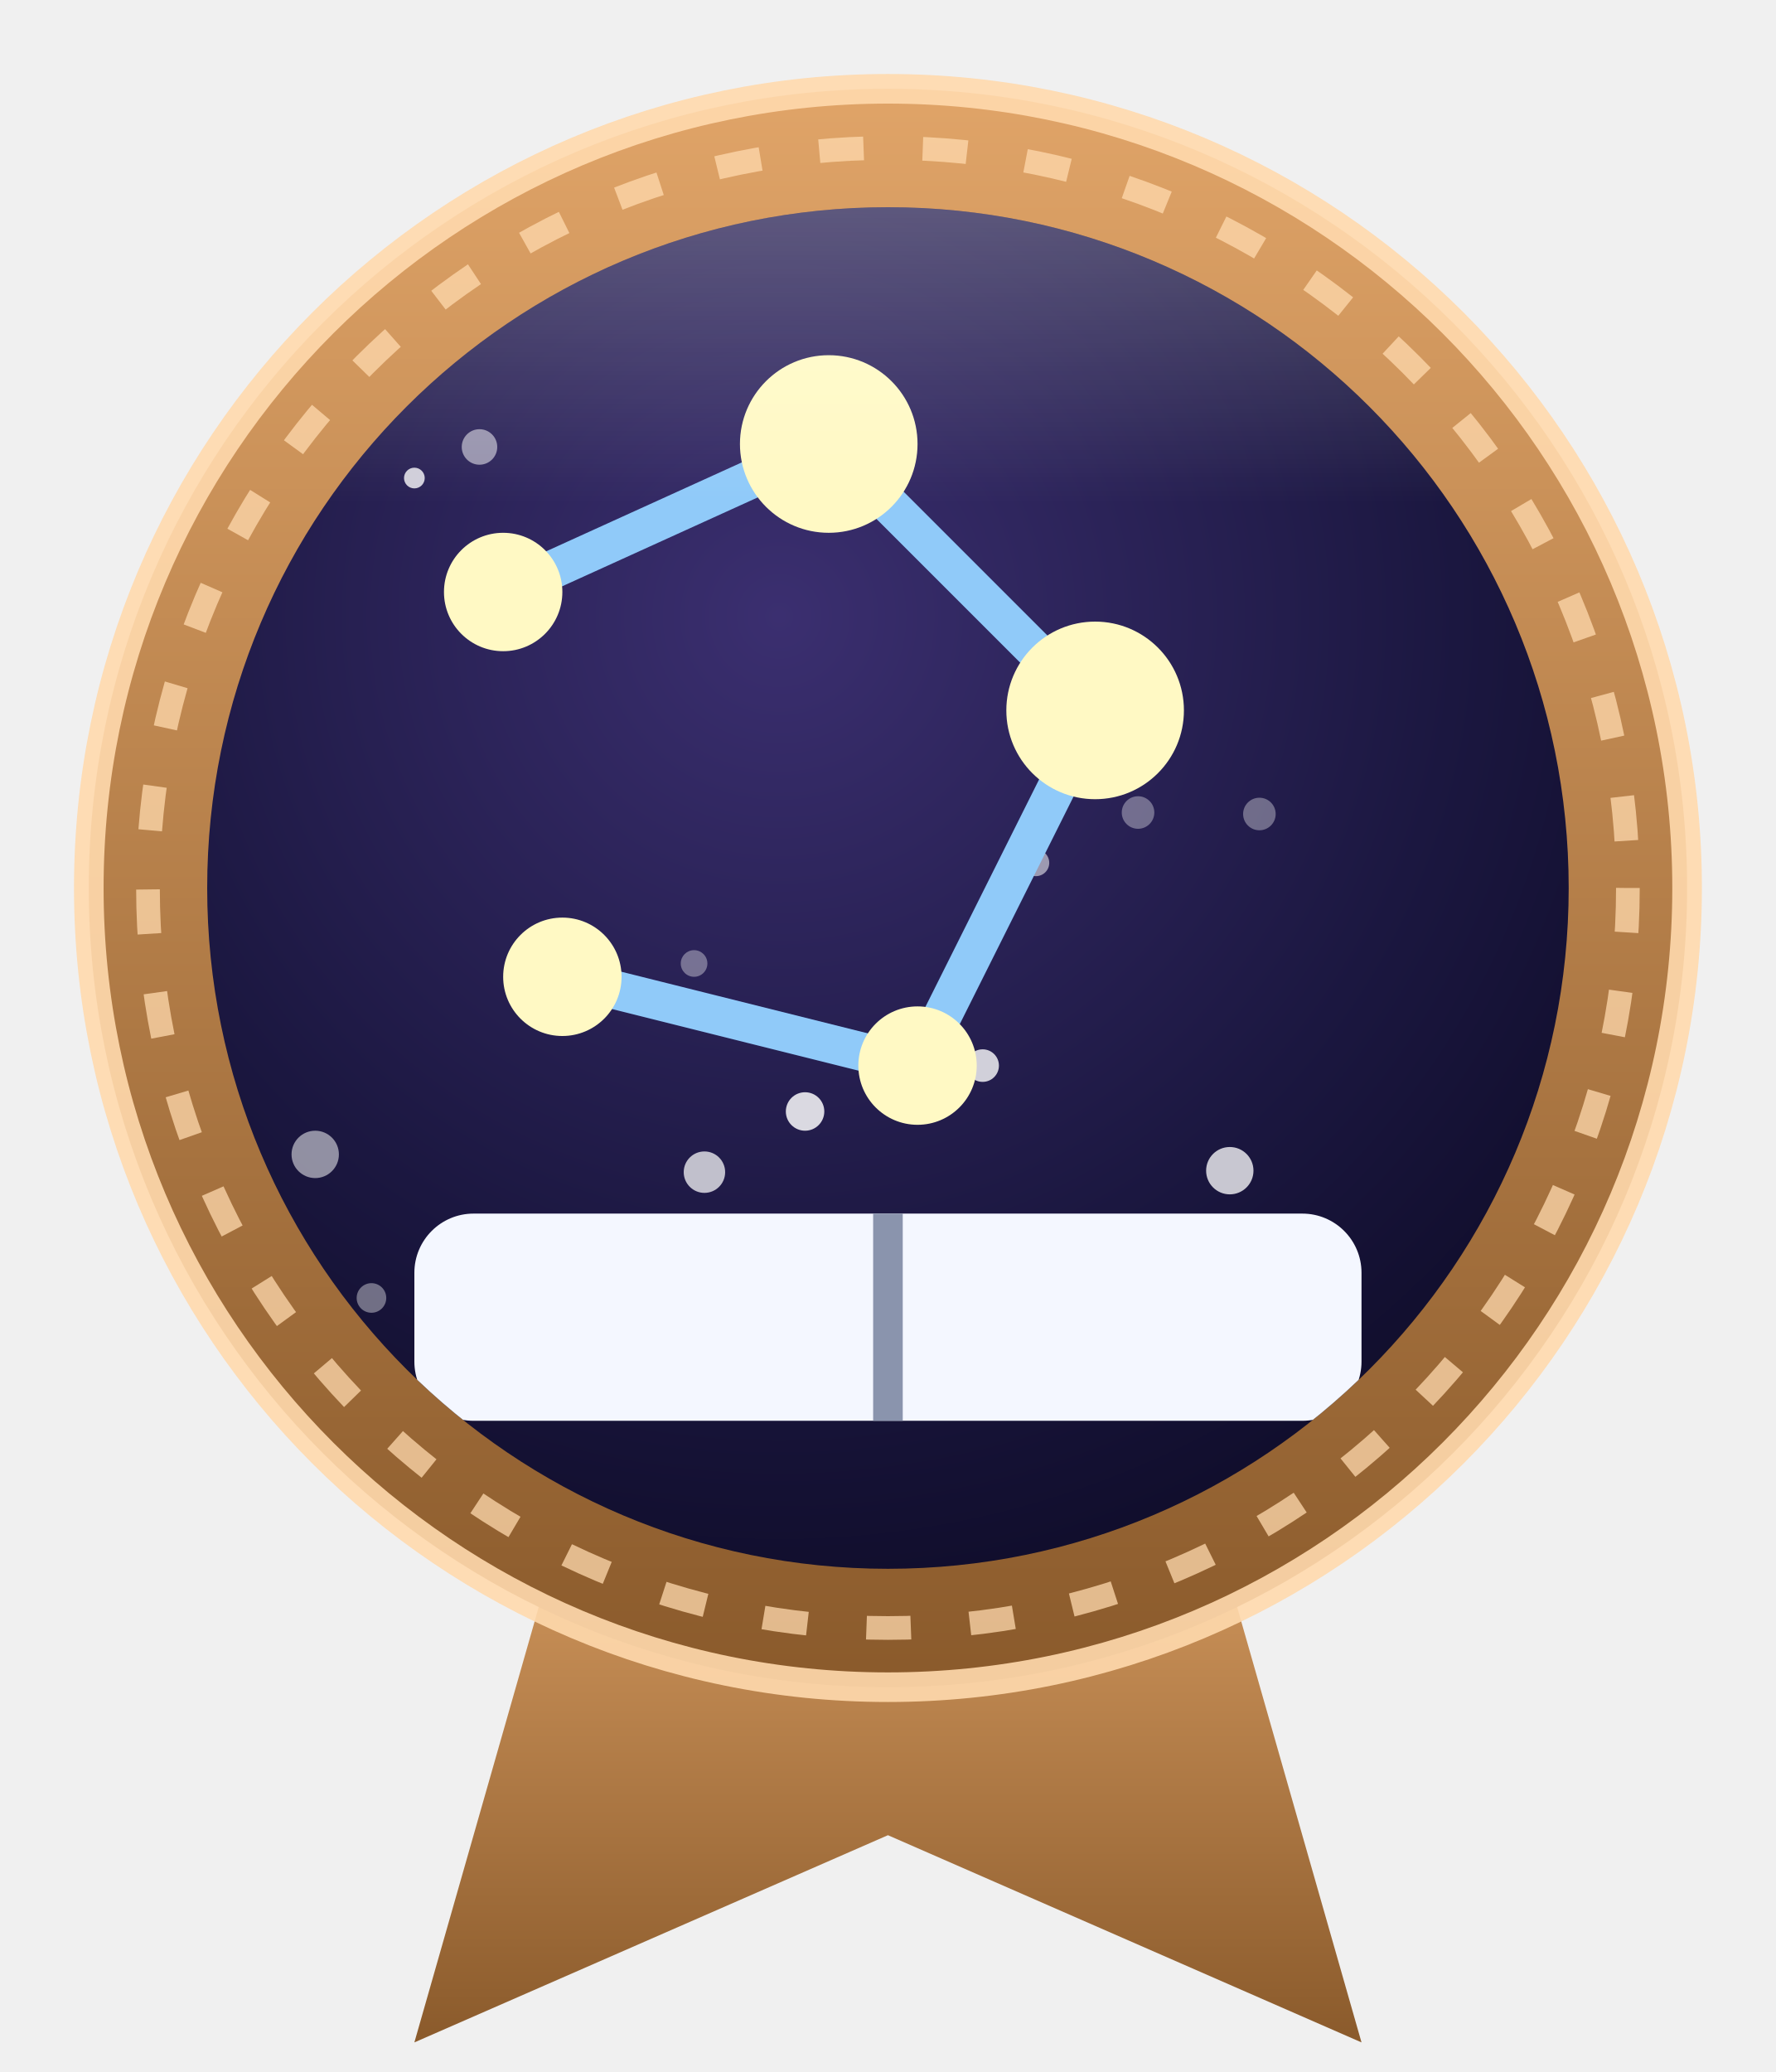
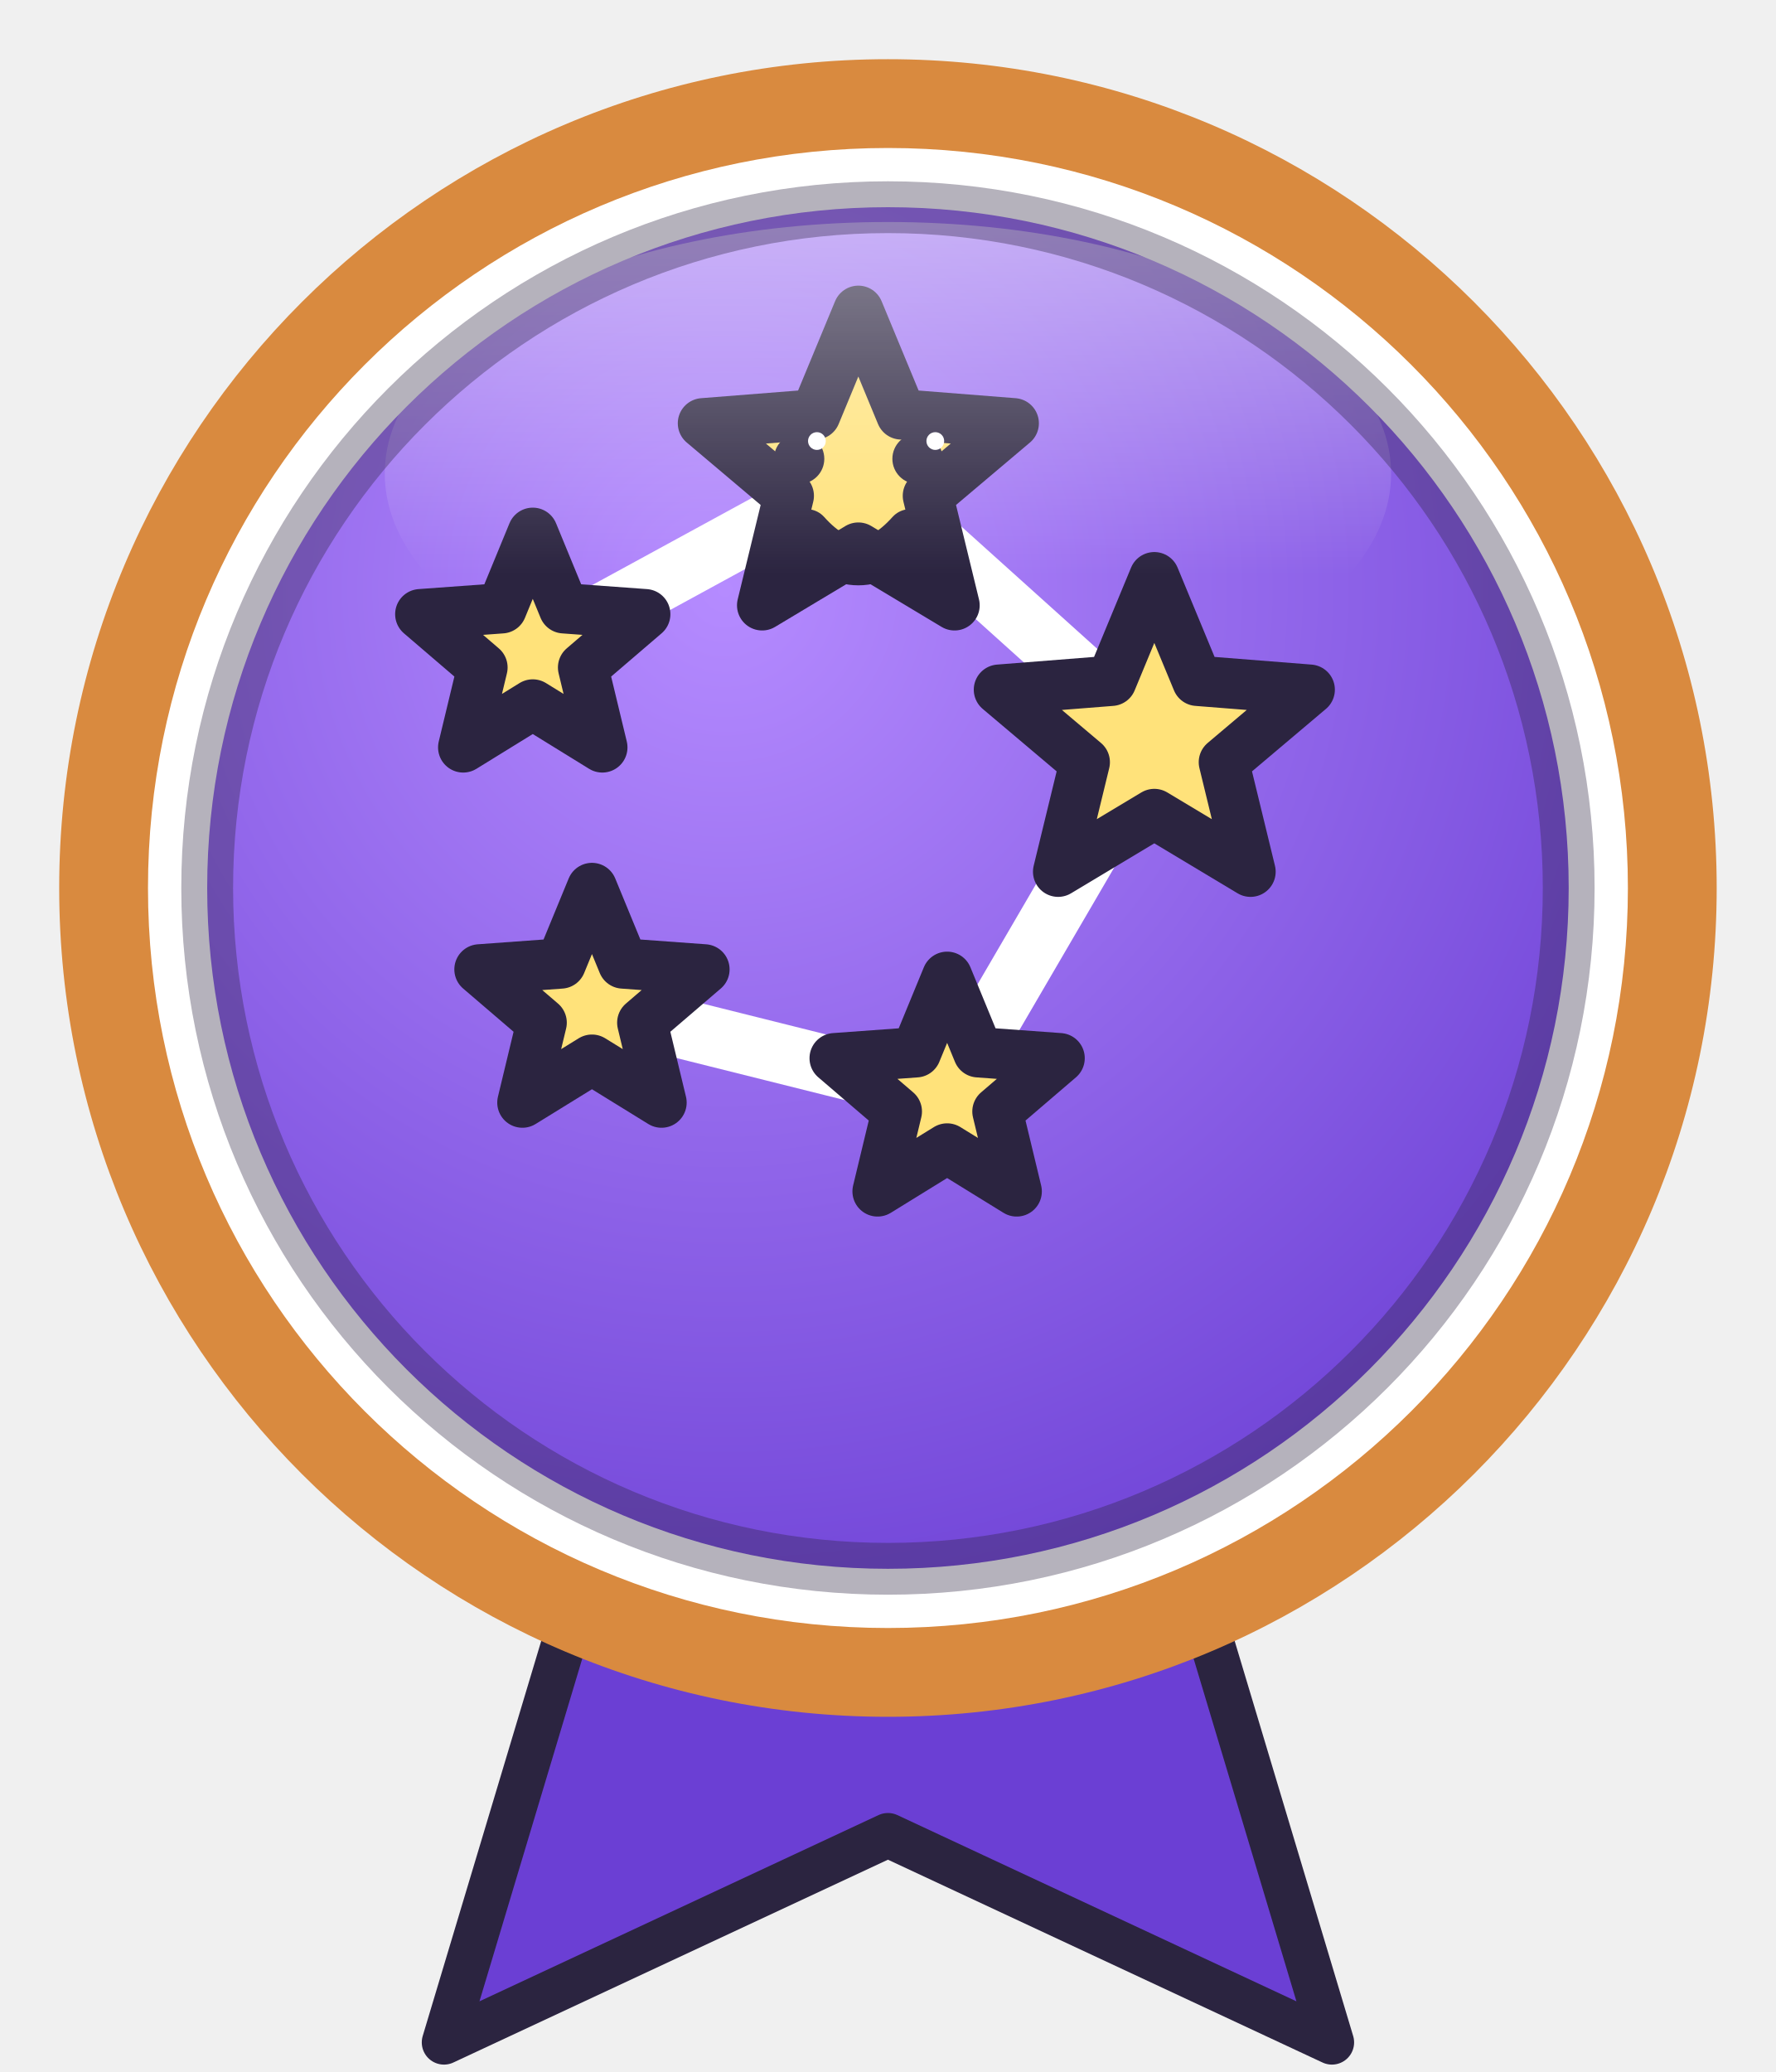
<svg xmlns="http://www.w3.org/2000/svg" viewBox="0 0 120 140" width="120" height="140" role="img">
  <defs>
-     <radialGradient id="b_first_mini_book_sky" cx="42%" cy="30%" r="86%">
-       <stop offset="0%" stop-color="#3b2f70" />
-       <stop offset="58%" stop-color="#1b1740" />
-       <stop offset="100%" stop-color="#0a0820" />
+     <radialGradient id="k_first_mini_book_f" cx="38%" cy="28%" r="84%">
+       <stop offset="0%" stop-color="#b58bff" />
+       <stop offset="100%" stop-color="#6b3fd4" />
    </radialGradient>
-     <linearGradient id="b_first_mini_book_ring" x1="0" y1="0" x2="0" y2="1">
-       <stop offset="0%" stop-color="#e0a468" />
-       <stop offset="100%" stop-color="#8a5a2b" />
+     <linearGradient id="k_first_mini_book_g" x1="0" y1="0" x2="0" y2="1">
+       <stop offset="0%" stop-color="#fff" stop-opacity="0.45" />
+       <stop offset="70%" stop-color="#fff" stop-opacity="0" />
    </linearGradient>
-     <linearGradient id="b_first_mini_book_sheen" x1="0" y1="0" x2="0" y2="1">
-       <stop offset="0%" stop-color="#fff" stop-opacity="0.30" />
-       <stop offset="60%" stop-color="#fff" stop-opacity="0" />
-     </linearGradient>
-     <clipPath id="b_first_mini_book_disc">
-       <circle cx="60" cy="60" r="46" />
-     </clipPath>
  </defs>
-   <path d="M40 96 L28 138 L60 124 L92 138 L80 96 Z" fill="url(#b_first_mini_book_ring)" />
-   <circle cx="60" cy="60" r="54" fill="url(#b_first_mini_book_ring)" />
-   <circle cx="60" cy="60" r="54" fill="none" stroke="#ffd9ad" stroke-width="2" stroke-opacity="0.9" />
-   <circle cx="60" cy="60" r="50" fill="none" stroke="#ffd9ad" stroke-width="1.6" stroke-dasharray="3 4" stroke-opacity="0.75" />
-   <circle cx="60" cy="60" r="46" fill="url(#b_first_mini_book_sky)" />
-   <g clip-path="url(#b_first_mini_book_disc)">
-     <circle cx="46.9" cy="65.1" r="0.9" fill="#fff" opacity="0.36" />
-     <circle cx="85.1" cy="55.0" r="1.1" fill="#fff" opacity="0.35" />
-     <circle cx="76.9" cy="54.9" r="1.1" fill="#fff" opacity="0.35" />
-     <circle cx="74.9" cy="48.6" r="1.2" fill="#fff" opacity="0.37" />
-     <circle cx="75.8" cy="51.9" r="1.0" fill="#fff" opacity="0.40" />
-     <circle cx="21.3" cy="78.0" r="1.6" fill="#fff" opacity="0.52" />
-     <circle cx="72.6" cy="50.8" r="0.8" fill="#fff" opacity="0.47" />
-     <circle cx="66.4" cy="72.0" r="1.1" fill="#fff" opacity="0.79" />
-     <circle cx="36.0" cy="66.1" r="1.0" fill="#fff" opacity="0.58" />
-     <circle cx="83.1" cy="79.1" r="1.6" fill="#fff" opacity="0.76" />
-     <circle cx="54.4" cy="75.1" r="1.3" fill="#fff" opacity="0.83" />
-     <circle cx="25.1" cy="87.7" r="1.0" fill="#fff" opacity="0.39" />
-     <circle cx="47.6" cy="79.2" r="1.4" fill="#fff" opacity="0.72" />
-     <circle cx="32.4" cy="30.2" r="1.2" fill="#fff" opacity="0.51" />
-     <circle cx="28.0" cy="32.3" r="0.7" fill="#fff" opacity="0.78" />
-     <circle cx="70.0" cy="58.3" r="0.9" fill="#fff" opacity="0.54" />
-     <g>
-       <polyline points="34,40 56,30 74,48 62,72 38,66" fill="none" stroke="#90caf9" stroke-width="2.6" stroke-linecap="round" stroke-linejoin="round" />
-       <circle cx="34" cy="40" r="4" fill="#fff9c4" />
-       <circle cx="56" cy="30" r="6" fill="#fff9c4" />
-       <circle cx="74" cy="48" r="6" fill="#fff9c4" />
-       <circle cx="62" cy="72" r="4" fill="#fff9c4" />
-       <circle cx="38" cy="66" r="4" fill="#fff9c4" />
-       <rect x="28" y="82" width="64" height="14" rx="4" fill="#f4f7ff" />
-       <line x1="60" y1="82" x2="60" y2="96" stroke="#8a94ad" stroke-width="2" />
-     </g>
-     <ellipse cx="60" cy="30" rx="40" ry="20" fill="url(#b_first_mini_book_sheen)" />
-   </g>
+   <path d="M42 98 L30 138 L60 124 L90 138 L78 98 Z" fill="#6b3fd4" stroke="#2b2440" stroke-width="3" stroke-linejoin="round" />
+   <circle cx="60" cy="60" r="56" fill="#d98a3f" />
+   <circle cx="60" cy="60" r="50" fill="#fff" />
+   <circle cx="60" cy="60" r="46" fill="url(#k_first_mini_book_f)" />
+   <polyline points="36,44 58,32 78,50 64,74 40,68" fill="none" stroke="#fff" stroke-width="4" stroke-linecap="round" stroke-linejoin="round" />
+   <polygon points="36.0,36.0 38.1,41.1 43.6,41.5 39.4,45.1 40.7,50.5 36.0,47.6 31.3,50.5 32.6,45.1 28.4,41.5 33.9,41.1" fill="#ffe27a" stroke="#2b2440" stroke-width="3.4" stroke-linejoin="round" stroke-linecap="round" />
+   <polygon points="58.0,21.0 60.9,28.0 68.5,28.6 62.7,33.5 64.5,40.9 58.0,37.0 51.5,40.9 53.3,33.5 47.5,28.6 55.1,28.0" fill="#ffe27a" stroke="#2b2440" stroke-width="3.4" stroke-linejoin="round" stroke-linecap="round" />
+   <polygon points="78.0,39.0 80.9,46.0 88.5,46.6 82.7,51.5 84.5,58.9 78.0,55.0 71.5,58.9 73.3,51.5 67.5,46.6 75.1,46.0" fill="#ffe27a" stroke="#2b2440" stroke-width="3.4" stroke-linejoin="round" stroke-linecap="round" />
+   <polygon points="64.0,66.0 66.1,71.1 71.6,71.5 67.4,75.1 68.7,80.5 64.0,77.6 59.3,80.5 60.6,75.1 56.4,71.5 61.9,71.1" fill="#ffe27a" stroke="#2b2440" stroke-width="3.4" stroke-linejoin="round" stroke-linecap="round" />
+   <polygon points="40.0,60.0 42.1,65.1 47.6,65.5 43.4,69.1 44.7,74.5 40.0,71.6 35.3,74.5 36.6,69.1 32.4,65.5 37.9,65.1" fill="#ffe27a" stroke="#2b2440" stroke-width="3.4" stroke-linejoin="round" stroke-linecap="round" />
+   <circle cx="54.0" cy="31.0" r="1.7" fill="#2b2440" />
+   <circle cx="62.0" cy="31.0" r="1.7" fill="#2b2440" />
+   <path d="M54.5 36.0 q3.5 3.9 7.0 0" stroke="#2b2440" stroke-width="3.2" fill="none" stroke-linecap="round" />
+   <circle cx="55.2" cy="29.8" r="0.6" fill="#fff" />
+   <circle cx="63.2" cy="29.8" r="0.6" fill="#fff" />
+   <ellipse cx="60" cy="32" rx="34" ry="17" fill="url(#k_first_mini_book_g)" />
+   <circle cx="60" cy="60" r="46" fill="none" stroke="#2b2440" stroke-width="3.5" stroke-opacity="0.35" />
</svg>
